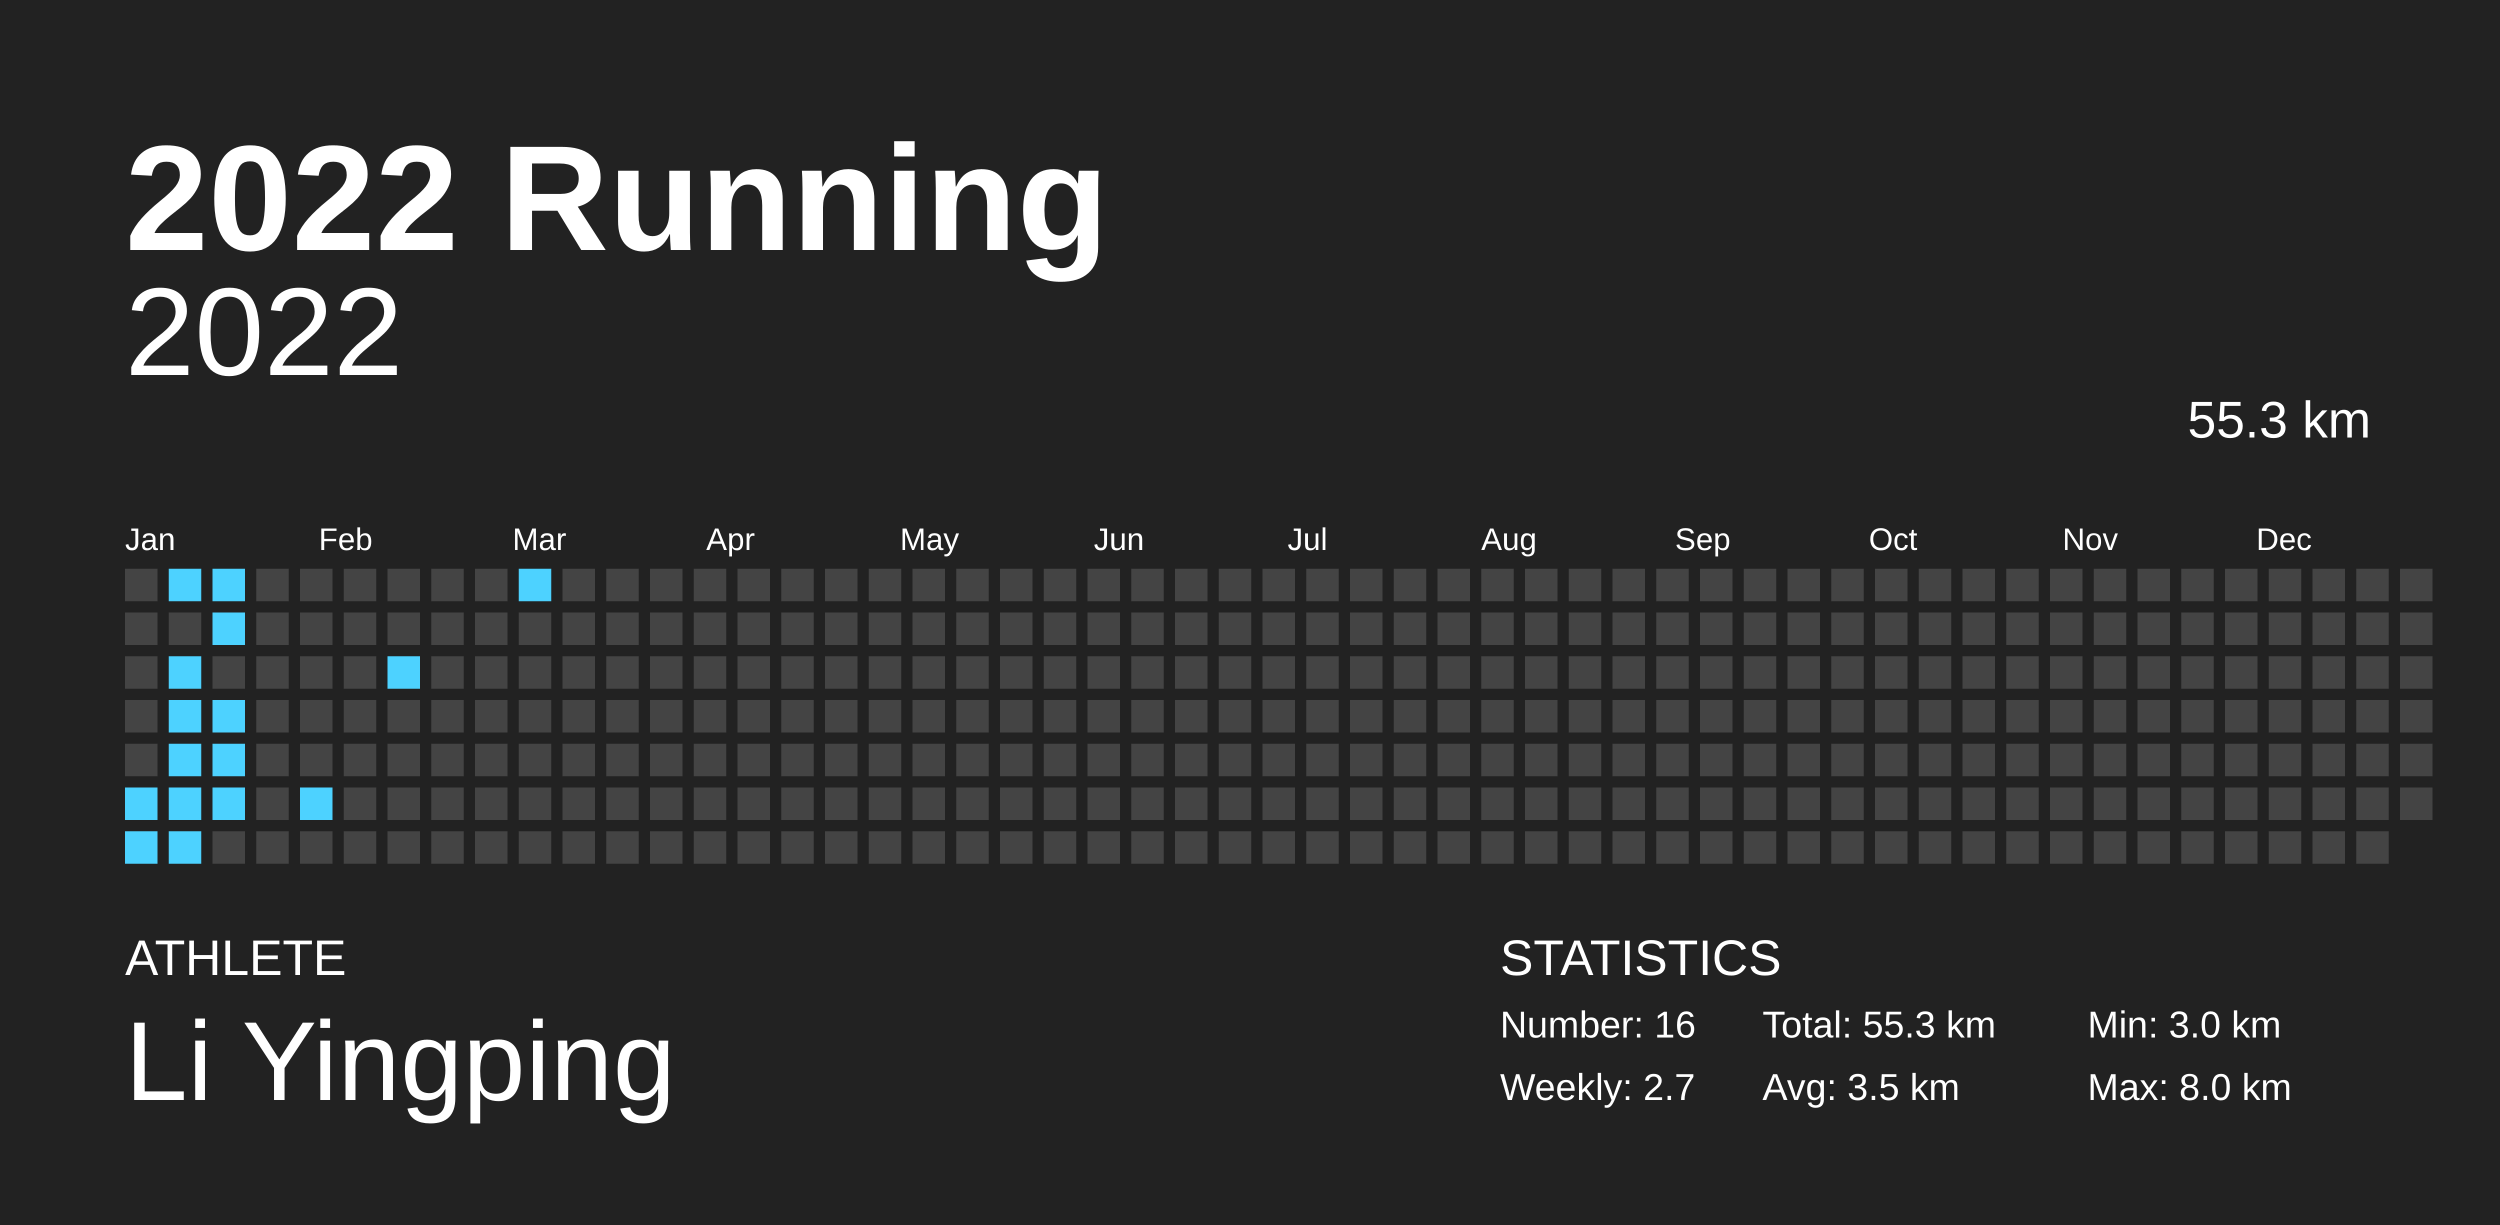
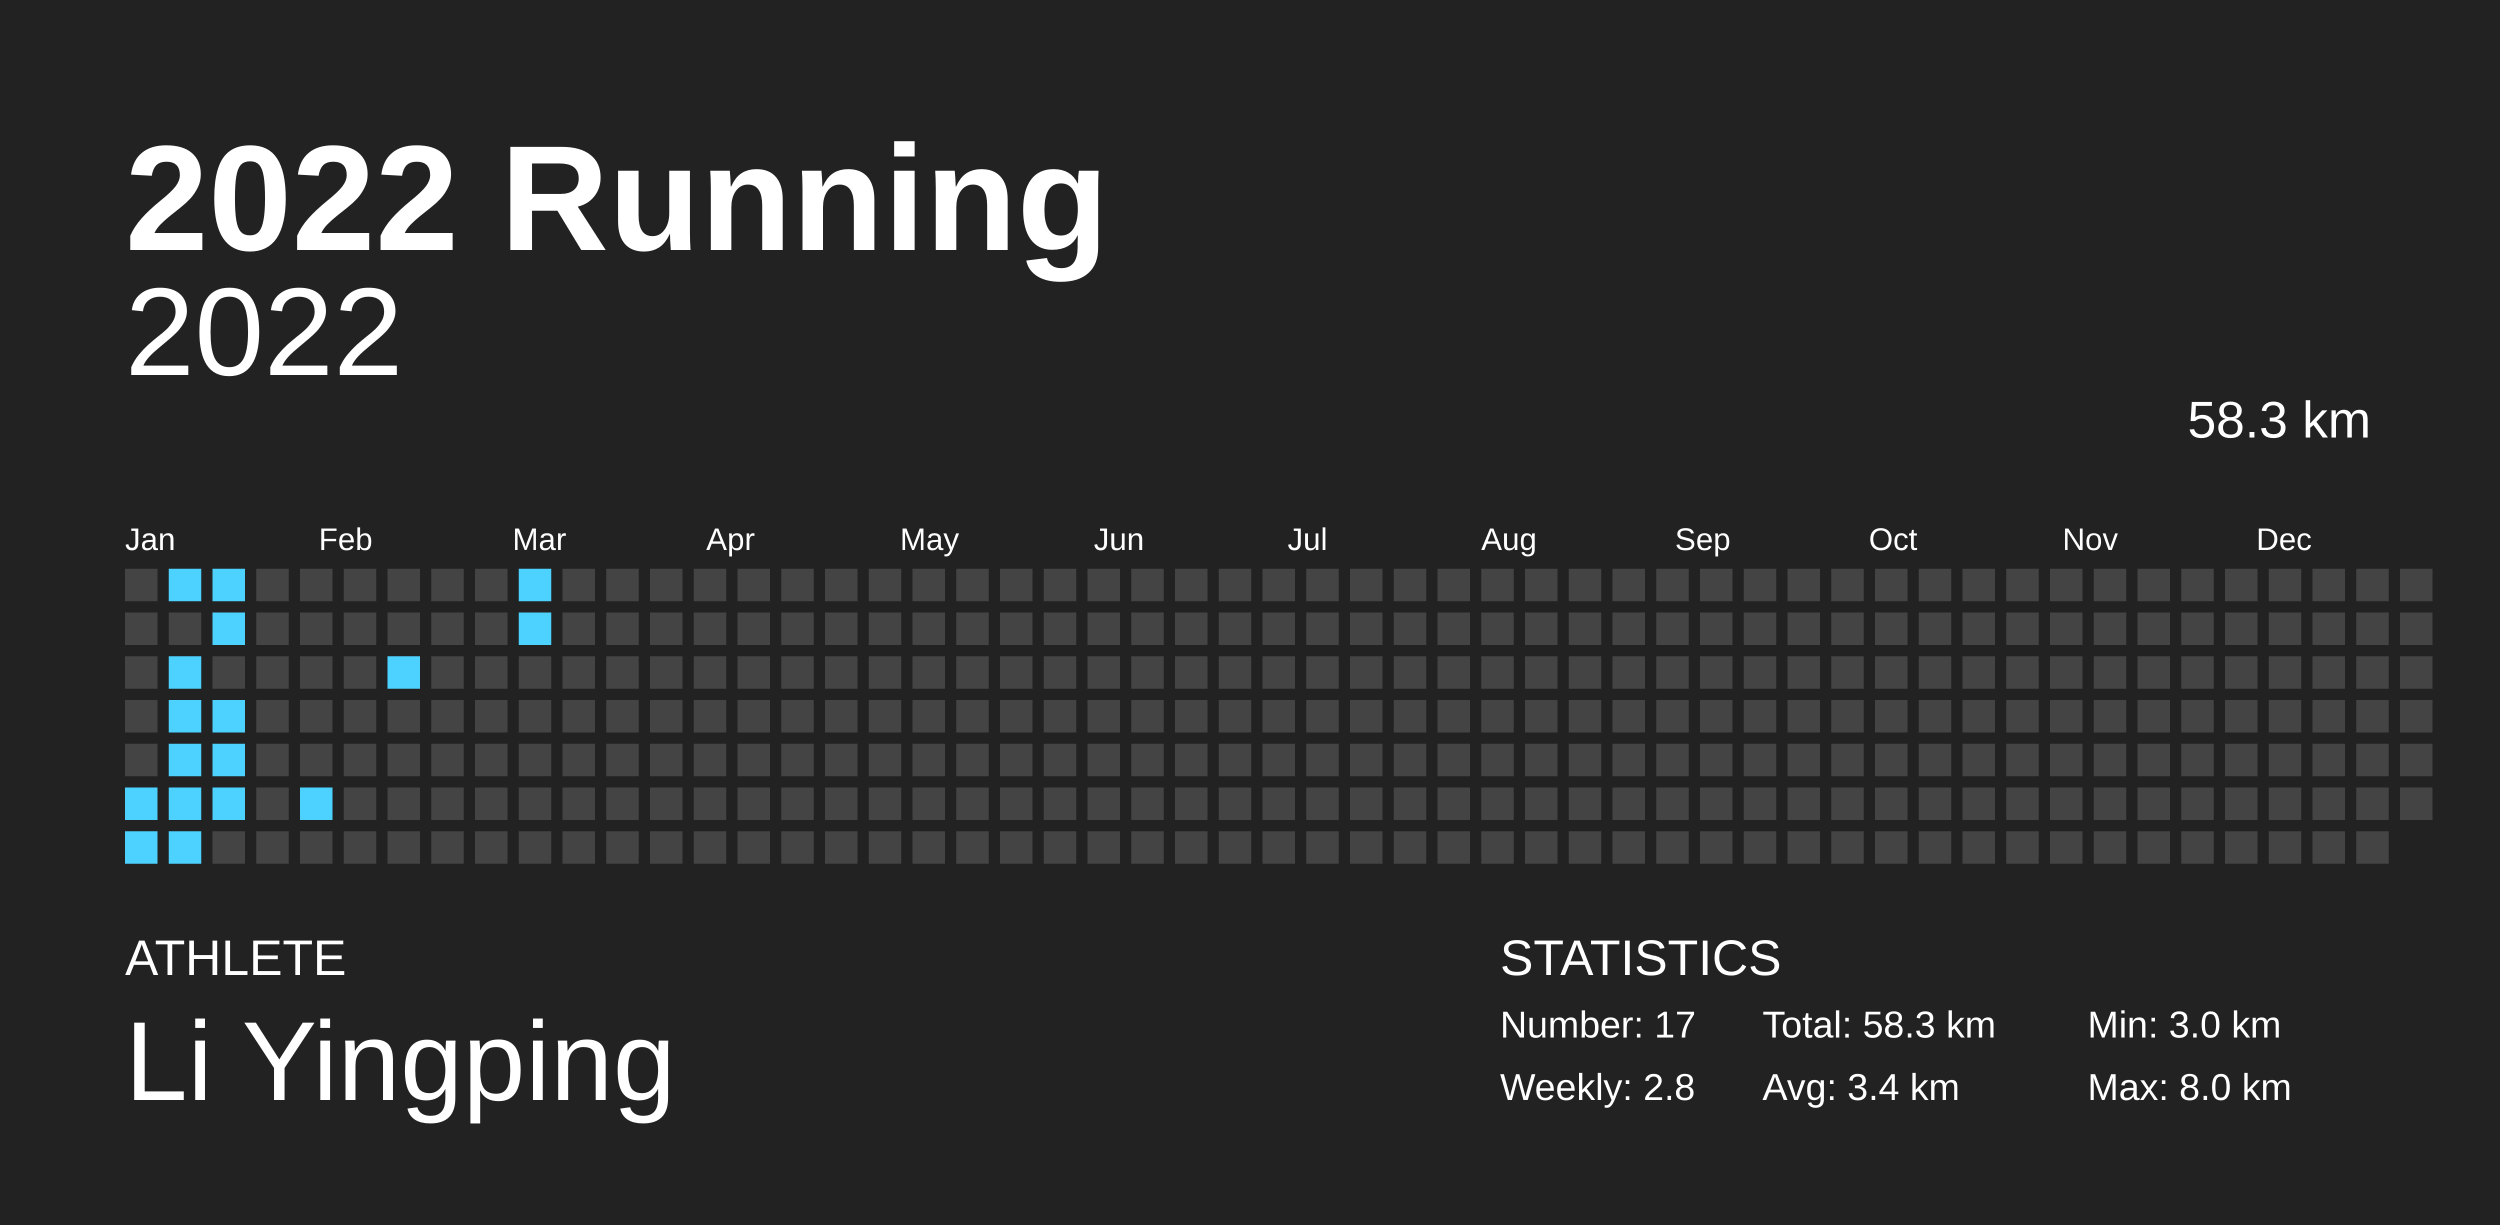
<svg xmlns="http://www.w3.org/2000/svg" baseProfile="full" height="98mm" version="1.1" viewBox="0,0,200,98" width="200mm">
  <defs />
  <rect fill="#222222" height="98" width="200" x="0" y="0" />
  <text fill="#FFFFFF" style="font-size:12px; font-family:Arial; font-weight:bold;" x="10" y="20">2022 Running</text>
  <text fill="#FFFFFF" style="font-size:4px; font-family:Arial" x="10" y="78">ATHLETE</text>
  <text fill="#FFFFFF" style="font-size:9px; font-family:Arial" x="10" y="88">Li Yingping</text>
  <text fill="#FFFFFF" style="font-size:4px; font-family:Arial" x="120" y="78">STATISTICS</text>
-   <text fill="#FFFFFF" style="font-size:3px; font-family:Arial" x="120" y="83">Number: 16</text>
-   <text fill="#FFFFFF" style="font-size:3px; font-family:Arial" x="120" y="88">Weekly: 2.7</text>
-   <text fill="#FFFFFF" style="font-size:3px; font-family:Arial" x="141" y="83">Total: 55.3 km</text>
-   <text fill="#FFFFFF" style="font-size:3px; font-family:Arial" x="141" y="88">Avg: 3.5 km</text>
+   <text fill="#FFFFFF" style="font-size:3px; font-family:Arial" x="120" y="83">Number: 17</text>
+   <text fill="#FFFFFF" style="font-size:3px; font-family:Arial" x="120" y="88">Weekly: 2.8</text>
+   <text fill="#FFFFFF" style="font-size:3px; font-family:Arial" x="141" y="83">Total: 58.3 km</text>
+   <text fill="#FFFFFF" style="font-size:3px; font-family:Arial" x="141" y="88">Avg: 3.4 km</text>
  <text fill="#FFFFFF" style="font-size:3px; font-family:Arial" x="167" y="83">Min: 3.0 km</text>
  <text fill="#FFFFFF" style="font-size:3px; font-family:Arial" x="167" y="88">Max: 8.0 km</text>
  <text alignment-baseline="hanging" fill="#FFFFFF" style="font-size:10.0px; font-family:Arial;" x="10" y="30">2022</text>
-   <text alignment-baseline="hanging" fill="#FFFFFF" style="font-size:4.125px; font-family:Arial;" x="175" y="35">55.3 km</text>
+   <text alignment-baseline="hanging" fill="#FFFFFF" style="font-size:4.125px; font-family:Arial;" x="175" y="35">58.3 km</text>
  <text fill="#FFFFFF" style="font-size:2.5px; font-family:Arial" x="10.0" y="44">Jan</text>
  <text fill="#FFFFFF" style="font-size:2.5px; font-family:Arial" x="25.5" y="44">Feb</text>
  <text fill="#FFFFFF" style="font-size:2.5px; font-family:Arial" x="41.0" y="44">Mar</text>
  <text fill="#FFFFFF" style="font-size:2.5px; font-family:Arial" x="56.5" y="44">Apr</text>
  <text fill="#FFFFFF" style="font-size:2.5px; font-family:Arial" x="72.0" y="44">May</text>
  <text fill="#FFFFFF" style="font-size:2.5px; font-family:Arial" x="87.5" y="44">Jun</text>
  <text fill="#FFFFFF" style="font-size:2.5px; font-family:Arial" x="103.0" y="44">Jul</text>
  <text fill="#FFFFFF" style="font-size:2.5px; font-family:Arial" x="118.5" y="44">Aug</text>
  <text fill="#FFFFFF" style="font-size:2.5px; font-family:Arial" x="134.0" y="44">Sep</text>
  <text fill="#FFFFFF" style="font-size:2.5px; font-family:Arial" x="149.5" y="44">Oct</text>
  <text fill="#FFFFFF" style="font-size:2.5px; font-family:Arial" x="165.0" y="44">Nov</text>
  <text fill="#FFFFFF" style="font-size:2.5px; font-family:Arial" x="180.5" y="44">Dec</text>
  <rect fill="#444444" height="2.6" width="2.6" x="10.0" y="45.5" />
  <rect fill="#444444" height="2.6" width="2.6" x="10.0" y="49.0" />
  <rect fill="#444444" height="2.6" width="2.6" x="10.0" y="52.5" />
  <rect fill="#444444" height="2.6" width="2.6" x="10.0" y="56.0" />
  <rect fill="#444444" height="2.6" width="2.6" x="10.0" y="59.5" />
  <rect fill="#4dd2ff" height="2.6" width="2.6" x="10.0" y="63.0" />
  <rect fill="#4dd2ff" height="2.6" width="2.6" x="10.0" y="66.5" />
  <rect fill="#4dd2ff" height="2.6" width="2.6" x="13.5" y="45.5" />
  <rect fill="#444444" height="2.6" width="2.6" x="13.5" y="49.0" />
  <rect fill="#4dd2ff" height="2.6" width="2.6" x="13.5" y="52.5" />
  <rect fill="#4dd2ff" height="2.6" width="2.6" x="13.5" y="56.0" />
  <rect fill="#4dd2ff" height="2.6" width="2.6" x="13.5" y="59.5" />
  <rect fill="#4dd2ff" height="2.6" width="2.6" x="13.5" y="63.0" />
  <rect fill="#4dd2ff" height="2.6" width="2.6" x="13.5" y="66.5" />
  <rect fill="#4dd2ff" height="2.6" width="2.6" x="17.0" y="45.5" />
  <rect fill="#4dd2ff" height="2.6" width="2.6" x="17.0" y="49.0" />
  <rect fill="#444444" height="2.6" width="2.6" x="17.0" y="52.5" />
  <rect fill="#4dd2ff" height="2.6" width="2.6" x="17.0" y="56.0" />
  <rect fill="#4dd2ff" height="2.6" width="2.6" x="17.0" y="59.5" />
  <rect fill="#4dd2ff" height="2.6" width="2.6" x="17.0" y="63.0" />
  <rect fill="#444444" height="2.6" width="2.6" x="17.0" y="66.5" />
  <rect fill="#444444" height="2.6" width="2.6" x="20.5" y="45.5" />
  <rect fill="#444444" height="2.6" width="2.6" x="20.5" y="49.0" />
  <rect fill="#444444" height="2.6" width="2.6" x="20.5" y="52.5" />
  <rect fill="#444444" height="2.6" width="2.6" x="20.5" y="56.0" />
  <rect fill="#444444" height="2.6" width="2.6" x="20.5" y="59.5" />
  <rect fill="#444444" height="2.6" width="2.6" x="20.5" y="63.0" />
  <rect fill="#444444" height="2.6" width="2.6" x="20.5" y="66.5" />
  <rect fill="#444444" height="2.6" width="2.6" x="24.0" y="45.5" />
  <rect fill="#444444" height="2.6" width="2.6" x="24.0" y="49.0" />
  <rect fill="#444444" height="2.6" width="2.6" x="24.0" y="52.5" />
  <rect fill="#444444" height="2.6" width="2.6" x="24.0" y="56.0" />
  <rect fill="#444444" height="2.6" width="2.6" x="24.0" y="59.5" />
  <rect fill="#4dd2ff" height="2.6" width="2.6" x="24.0" y="63.0" />
  <rect fill="#444444" height="2.6" width="2.6" x="24.0" y="66.5" />
  <rect fill="#444444" height="2.6" width="2.6" x="27.5" y="45.5" />
  <rect fill="#444444" height="2.6" width="2.6" x="27.5" y="49.0" />
  <rect fill="#444444" height="2.6" width="2.6" x="27.5" y="52.5" />
  <rect fill="#444444" height="2.6" width="2.6" x="27.5" y="56.0" />
  <rect fill="#444444" height="2.6" width="2.6" x="27.5" y="59.5" />
  <rect fill="#444444" height="2.6" width="2.6" x="27.5" y="63.0" />
  <rect fill="#444444" height="2.6" width="2.6" x="27.5" y="66.5" />
  <rect fill="#444444" height="2.6" width="2.6" x="31.0" y="45.5" />
  <rect fill="#444444" height="2.6" width="2.6" x="31.0" y="49.0" />
  <rect fill="#4dd2ff" height="2.6" width="2.6" x="31.0" y="52.5" />
  <rect fill="#444444" height="2.6" width="2.6" x="31.0" y="56.0" />
  <rect fill="#444444" height="2.6" width="2.6" x="31.0" y="59.5" />
  <rect fill="#444444" height="2.6" width="2.6" x="31.0" y="63.0" />
  <rect fill="#444444" height="2.6" width="2.6" x="31.0" y="66.5" />
  <rect fill="#444444" height="2.6" width="2.6" x="34.5" y="45.5" />
  <rect fill="#444444" height="2.6" width="2.6" x="34.5" y="49.0" />
  <rect fill="#444444" height="2.6" width="2.6" x="34.5" y="52.5" />
  <rect fill="#444444" height="2.6" width="2.6" x="34.5" y="56.0" />
  <rect fill="#444444" height="2.6" width="2.6" x="34.5" y="59.5" />
  <rect fill="#444444" height="2.6" width="2.6" x="34.5" y="63.0" />
  <rect fill="#444444" height="2.6" width="2.6" x="34.5" y="66.5" />
  <rect fill="#444444" height="2.6" width="2.6" x="38.0" y="45.5" />
  <rect fill="#444444" height="2.6" width="2.6" x="38.0" y="49.0" />
  <rect fill="#444444" height="2.6" width="2.6" x="38.0" y="52.5" />
  <rect fill="#444444" height="2.6" width="2.6" x="38.0" y="56.0" />
  <rect fill="#444444" height="2.6" width="2.6" x="38.0" y="59.5" />
  <rect fill="#444444" height="2.6" width="2.6" x="38.0" y="63.0" />
  <rect fill="#444444" height="2.6" width="2.6" x="38.0" y="66.5" />
  <rect fill="#4dd2ff" height="2.6" width="2.6" x="41.5" y="45.5" />
-   <rect fill="#444444" height="2.6" width="2.6" x="41.5" y="49.0" />
+   <rect fill="#4dd2ff" height="2.6" width="2.6" x="41.5" y="49.0" />
  <rect fill="#444444" height="2.6" width="2.6" x="41.5" y="52.5" />
  <rect fill="#444444" height="2.6" width="2.6" x="41.5" y="56.0" />
  <rect fill="#444444" height="2.6" width="2.6" x="41.5" y="59.5" />
  <rect fill="#444444" height="2.6" width="2.6" x="41.5" y="63.0" />
  <rect fill="#444444" height="2.6" width="2.6" x="41.5" y="66.5" />
  <rect fill="#444444" height="2.6" width="2.6" x="45.0" y="45.5" />
  <rect fill="#444444" height="2.6" width="2.6" x="45.0" y="49.0" />
  <rect fill="#444444" height="2.6" width="2.6" x="45.0" y="52.5" />
  <rect fill="#444444" height="2.6" width="2.6" x="45.0" y="56.0" />
  <rect fill="#444444" height="2.6" width="2.6" x="45.0" y="59.5" />
  <rect fill="#444444" height="2.6" width="2.6" x="45.0" y="63.0" />
  <rect fill="#444444" height="2.6" width="2.6" x="45.0" y="66.5" />
  <rect fill="#444444" height="2.6" width="2.6" x="48.5" y="45.5" />
  <rect fill="#444444" height="2.6" width="2.6" x="48.5" y="49.0" />
  <rect fill="#444444" height="2.6" width="2.6" x="48.5" y="52.5" />
  <rect fill="#444444" height="2.6" width="2.6" x="48.5" y="56.0" />
  <rect fill="#444444" height="2.6" width="2.6" x="48.5" y="59.5" />
  <rect fill="#444444" height="2.6" width="2.6" x="48.5" y="63.0" />
  <rect fill="#444444" height="2.6" width="2.6" x="48.5" y="66.5" />
  <rect fill="#444444" height="2.6" width="2.6" x="52.0" y="45.5" />
  <rect fill="#444444" height="2.6" width="2.6" x="52.0" y="49.0" />
  <rect fill="#444444" height="2.6" width="2.6" x="52.0" y="52.5" />
  <rect fill="#444444" height="2.6" width="2.6" x="52.0" y="56.0" />
  <rect fill="#444444" height="2.6" width="2.6" x="52.0" y="59.5" />
  <rect fill="#444444" height="2.6" width="2.6" x="52.0" y="63.0" />
  <rect fill="#444444" height="2.6" width="2.6" x="52.0" y="66.5" />
  <rect fill="#444444" height="2.6" width="2.6" x="55.5" y="45.5" />
  <rect fill="#444444" height="2.6" width="2.6" x="55.5" y="49.0" />
  <rect fill="#444444" height="2.6" width="2.6" x="55.5" y="52.5" />
  <rect fill="#444444" height="2.6" width="2.6" x="55.5" y="56.0" />
  <rect fill="#444444" height="2.6" width="2.6" x="55.5" y="59.5" />
  <rect fill="#444444" height="2.6" width="2.6" x="55.5" y="63.0" />
  <rect fill="#444444" height="2.6" width="2.6" x="55.5" y="66.5" />
  <rect fill="#444444" height="2.6" width="2.6" x="59.0" y="45.5" />
  <rect fill="#444444" height="2.6" width="2.6" x="59.0" y="49.0" />
  <rect fill="#444444" height="2.6" width="2.6" x="59.0" y="52.5" />
  <rect fill="#444444" height="2.6" width="2.6" x="59.0" y="56.0" />
  <rect fill="#444444" height="2.6" width="2.6" x="59.0" y="59.5" />
  <rect fill="#444444" height="2.6" width="2.6" x="59.0" y="63.0" />
  <rect fill="#444444" height="2.6" width="2.6" x="59.0" y="66.5" />
  <rect fill="#444444" height="2.6" width="2.6" x="62.5" y="45.5" />
  <rect fill="#444444" height="2.6" width="2.6" x="62.5" y="49.0" />
  <rect fill="#444444" height="2.6" width="2.6" x="62.5" y="52.5" />
  <rect fill="#444444" height="2.6" width="2.6" x="62.5" y="56.0" />
  <rect fill="#444444" height="2.6" width="2.6" x="62.5" y="59.5" />
  <rect fill="#444444" height="2.6" width="2.6" x="62.5" y="63.0" />
  <rect fill="#444444" height="2.6" width="2.6" x="62.5" y="66.5" />
  <rect fill="#444444" height="2.6" width="2.6" x="66.0" y="45.5" />
  <rect fill="#444444" height="2.6" width="2.6" x="66.0" y="49.0" />
  <rect fill="#444444" height="2.6" width="2.6" x="66.0" y="52.5" />
  <rect fill="#444444" height="2.6" width="2.6" x="66.0" y="56.0" />
  <rect fill="#444444" height="2.6" width="2.6" x="66.0" y="59.5" />
  <rect fill="#444444" height="2.6" width="2.6" x="66.0" y="63.0" />
  <rect fill="#444444" height="2.6" width="2.6" x="66.0" y="66.5" />
  <rect fill="#444444" height="2.6" width="2.6" x="69.5" y="45.5" />
  <rect fill="#444444" height="2.6" width="2.6" x="69.5" y="49.0" />
  <rect fill="#444444" height="2.6" width="2.6" x="69.5" y="52.5" />
  <rect fill="#444444" height="2.6" width="2.6" x="69.5" y="56.0" />
  <rect fill="#444444" height="2.6" width="2.6" x="69.5" y="59.5" />
  <rect fill="#444444" height="2.6" width="2.6" x="69.5" y="63.0" />
  <rect fill="#444444" height="2.6" width="2.6" x="69.5" y="66.5" />
  <rect fill="#444444" height="2.6" width="2.6" x="73.0" y="45.5" />
  <rect fill="#444444" height="2.6" width="2.6" x="73.0" y="49.0" />
  <rect fill="#444444" height="2.6" width="2.6" x="73.0" y="52.5" />
  <rect fill="#444444" height="2.6" width="2.6" x="73.0" y="56.0" />
  <rect fill="#444444" height="2.6" width="2.6" x="73.0" y="59.5" />
  <rect fill="#444444" height="2.6" width="2.6" x="73.0" y="63.0" />
  <rect fill="#444444" height="2.6" width="2.6" x="73.0" y="66.5" />
  <rect fill="#444444" height="2.6" width="2.6" x="76.5" y="45.5" />
  <rect fill="#444444" height="2.6" width="2.6" x="76.5" y="49.0" />
  <rect fill="#444444" height="2.6" width="2.6" x="76.5" y="52.5" />
  <rect fill="#444444" height="2.6" width="2.6" x="76.5" y="56.0" />
  <rect fill="#444444" height="2.6" width="2.6" x="76.5" y="59.5" />
  <rect fill="#444444" height="2.6" width="2.6" x="76.5" y="63.0" />
  <rect fill="#444444" height="2.6" width="2.6" x="76.5" y="66.5" />
  <rect fill="#444444" height="2.6" width="2.6" x="80.0" y="45.5" />
  <rect fill="#444444" height="2.6" width="2.6" x="80.0" y="49.0" />
  <rect fill="#444444" height="2.6" width="2.6" x="80.0" y="52.5" />
  <rect fill="#444444" height="2.6" width="2.6" x="80.0" y="56.0" />
  <rect fill="#444444" height="2.6" width="2.6" x="80.0" y="59.5" />
  <rect fill="#444444" height="2.6" width="2.6" x="80.0" y="63.0" />
  <rect fill="#444444" height="2.6" width="2.6" x="80.0" y="66.5" />
  <rect fill="#444444" height="2.6" width="2.6" x="83.5" y="45.5" />
  <rect fill="#444444" height="2.6" width="2.6" x="83.5" y="49.0" />
  <rect fill="#444444" height="2.6" width="2.6" x="83.5" y="52.5" />
  <rect fill="#444444" height="2.6" width="2.6" x="83.5" y="56.0" />
  <rect fill="#444444" height="2.6" width="2.6" x="83.5" y="59.5" />
  <rect fill="#444444" height="2.6" width="2.6" x="83.5" y="63.0" />
  <rect fill="#444444" height="2.6" width="2.6" x="83.5" y="66.5" />
  <rect fill="#444444" height="2.6" width="2.6" x="87.0" y="45.5" />
  <rect fill="#444444" height="2.6" width="2.6" x="87.0" y="49.0" />
  <rect fill="#444444" height="2.6" width="2.6" x="87.0" y="52.5" />
  <rect fill="#444444" height="2.6" width="2.6" x="87.0" y="56.0" />
  <rect fill="#444444" height="2.6" width="2.6" x="87.0" y="59.5" />
  <rect fill="#444444" height="2.6" width="2.6" x="87.0" y="63.0" />
  <rect fill="#444444" height="2.6" width="2.6" x="87.0" y="66.5" />
  <rect fill="#444444" height="2.6" width="2.6" x="90.5" y="45.5" />
  <rect fill="#444444" height="2.6" width="2.6" x="90.5" y="49.0" />
  <rect fill="#444444" height="2.6" width="2.6" x="90.5" y="52.5" />
  <rect fill="#444444" height="2.6" width="2.6" x="90.5" y="56.0" />
  <rect fill="#444444" height="2.6" width="2.6" x="90.5" y="59.5" />
  <rect fill="#444444" height="2.6" width="2.6" x="90.5" y="63.0" />
  <rect fill="#444444" height="2.6" width="2.6" x="90.5" y="66.5" />
  <rect fill="#444444" height="2.6" width="2.6" x="94.0" y="45.5" />
  <rect fill="#444444" height="2.6" width="2.6" x="94.0" y="49.0" />
  <rect fill="#444444" height="2.6" width="2.6" x="94.0" y="52.5" />
  <rect fill="#444444" height="2.6" width="2.6" x="94.0" y="56.0" />
  <rect fill="#444444" height="2.6" width="2.6" x="94.0" y="59.5" />
  <rect fill="#444444" height="2.6" width="2.6" x="94.0" y="63.0" />
  <rect fill="#444444" height="2.6" width="2.6" x="94.0" y="66.5" />
  <rect fill="#444444" height="2.6" width="2.6" x="97.5" y="45.5" />
  <rect fill="#444444" height="2.6" width="2.6" x="97.5" y="49.0" />
  <rect fill="#444444" height="2.6" width="2.6" x="97.5" y="52.5" />
  <rect fill="#444444" height="2.6" width="2.6" x="97.5" y="56.0" />
  <rect fill="#444444" height="2.6" width="2.6" x="97.5" y="59.5" />
  <rect fill="#444444" height="2.6" width="2.6" x="97.5" y="63.0" />
  <rect fill="#444444" height="2.6" width="2.6" x="97.5" y="66.5" />
  <rect fill="#444444" height="2.6" width="2.6" x="101.0" y="45.5" />
  <rect fill="#444444" height="2.6" width="2.6" x="101.0" y="49.0" />
  <rect fill="#444444" height="2.6" width="2.6" x="101.0" y="52.5" />
  <rect fill="#444444" height="2.6" width="2.6" x="101.0" y="56.0" />
  <rect fill="#444444" height="2.6" width="2.6" x="101.0" y="59.5" />
  <rect fill="#444444" height="2.6" width="2.6" x="101.0" y="63.0" />
  <rect fill="#444444" height="2.6" width="2.6" x="101.0" y="66.5" />
  <rect fill="#444444" height="2.6" width="2.6" x="104.5" y="45.5" />
  <rect fill="#444444" height="2.6" width="2.6" x="104.5" y="49.0" />
  <rect fill="#444444" height="2.6" width="2.6" x="104.5" y="52.5" />
  <rect fill="#444444" height="2.6" width="2.6" x="104.5" y="56.0" />
  <rect fill="#444444" height="2.6" width="2.6" x="104.5" y="59.5" />
  <rect fill="#444444" height="2.6" width="2.6" x="104.5" y="63.0" />
  <rect fill="#444444" height="2.6" width="2.6" x="104.5" y="66.5" />
  <rect fill="#444444" height="2.6" width="2.6" x="108.0" y="45.5" />
  <rect fill="#444444" height="2.6" width="2.6" x="108.0" y="49.0" />
  <rect fill="#444444" height="2.6" width="2.6" x="108.0" y="52.5" />
  <rect fill="#444444" height="2.6" width="2.6" x="108.0" y="56.0" />
  <rect fill="#444444" height="2.6" width="2.6" x="108.0" y="59.5" />
  <rect fill="#444444" height="2.6" width="2.6" x="108.0" y="63.0" />
  <rect fill="#444444" height="2.6" width="2.6" x="108.0" y="66.5" />
  <rect fill="#444444" height="2.6" width="2.6" x="111.5" y="45.5" />
  <rect fill="#444444" height="2.6" width="2.6" x="111.5" y="49.0" />
  <rect fill="#444444" height="2.6" width="2.6" x="111.5" y="52.5" />
  <rect fill="#444444" height="2.6" width="2.6" x="111.5" y="56.0" />
  <rect fill="#444444" height="2.6" width="2.6" x="111.5" y="59.5" />
  <rect fill="#444444" height="2.6" width="2.6" x="111.5" y="63.0" />
  <rect fill="#444444" height="2.6" width="2.6" x="111.5" y="66.5" />
  <rect fill="#444444" height="2.6" width="2.6" x="115.0" y="45.5" />
  <rect fill="#444444" height="2.6" width="2.6" x="115.0" y="49.0" />
  <rect fill="#444444" height="2.6" width="2.6" x="115.0" y="52.5" />
  <rect fill="#444444" height="2.6" width="2.6" x="115.0" y="56.0" />
  <rect fill="#444444" height="2.6" width="2.6" x="115.0" y="59.5" />
  <rect fill="#444444" height="2.6" width="2.6" x="115.0" y="63.0" />
  <rect fill="#444444" height="2.6" width="2.6" x="115.0" y="66.5" />
  <rect fill="#444444" height="2.6" width="2.6" x="118.5" y="45.5" />
  <rect fill="#444444" height="2.6" width="2.6" x="118.5" y="49.0" />
  <rect fill="#444444" height="2.6" width="2.6" x="118.5" y="52.5" />
  <rect fill="#444444" height="2.6" width="2.6" x="118.5" y="56.0" />
  <rect fill="#444444" height="2.6" width="2.6" x="118.5" y="59.5" />
  <rect fill="#444444" height="2.6" width="2.6" x="118.5" y="63.0" />
  <rect fill="#444444" height="2.6" width="2.6" x="118.5" y="66.5" />
  <rect fill="#444444" height="2.6" width="2.6" x="122.0" y="45.5" />
  <rect fill="#444444" height="2.6" width="2.6" x="122.0" y="49.0" />
  <rect fill="#444444" height="2.6" width="2.6" x="122.0" y="52.5" />
  <rect fill="#444444" height="2.6" width="2.6" x="122.0" y="56.0" />
  <rect fill="#444444" height="2.6" width="2.6" x="122.0" y="59.5" />
  <rect fill="#444444" height="2.6" width="2.6" x="122.0" y="63.0" />
  <rect fill="#444444" height="2.6" width="2.6" x="122.0" y="66.5" />
  <rect fill="#444444" height="2.6" width="2.6" x="125.5" y="45.5" />
  <rect fill="#444444" height="2.6" width="2.6" x="125.5" y="49.0" />
  <rect fill="#444444" height="2.6" width="2.6" x="125.5" y="52.5" />
  <rect fill="#444444" height="2.6" width="2.6" x="125.5" y="56.0" />
  <rect fill="#444444" height="2.6" width="2.6" x="125.5" y="59.5" />
  <rect fill="#444444" height="2.6" width="2.6" x="125.5" y="63.0" />
  <rect fill="#444444" height="2.6" width="2.6" x="125.5" y="66.5" />
  <rect fill="#444444" height="2.6" width="2.6" x="129.0" y="45.5" />
  <rect fill="#444444" height="2.6" width="2.6" x="129.0" y="49.0" />
  <rect fill="#444444" height="2.6" width="2.6" x="129.0" y="52.5" />
  <rect fill="#444444" height="2.6" width="2.6" x="129.0" y="56.0" />
  <rect fill="#444444" height="2.6" width="2.6" x="129.0" y="59.5" />
  <rect fill="#444444" height="2.6" width="2.6" x="129.0" y="63.0" />
  <rect fill="#444444" height="2.6" width="2.6" x="129.0" y="66.5" />
  <rect fill="#444444" height="2.6" width="2.6" x="132.5" y="45.5" />
  <rect fill="#444444" height="2.6" width="2.6" x="132.5" y="49.0" />
  <rect fill="#444444" height="2.6" width="2.6" x="132.5" y="52.5" />
  <rect fill="#444444" height="2.6" width="2.6" x="132.5" y="56.0" />
  <rect fill="#444444" height="2.6" width="2.6" x="132.5" y="59.5" />
  <rect fill="#444444" height="2.6" width="2.6" x="132.5" y="63.0" />
  <rect fill="#444444" height="2.6" width="2.6" x="132.5" y="66.5" />
  <rect fill="#444444" height="2.6" width="2.6" x="136.0" y="45.5" />
  <rect fill="#444444" height="2.6" width="2.6" x="136.0" y="49.0" />
  <rect fill="#444444" height="2.6" width="2.6" x="136.0" y="52.5" />
  <rect fill="#444444" height="2.6" width="2.6" x="136.0" y="56.0" />
  <rect fill="#444444" height="2.6" width="2.6" x="136.0" y="59.5" />
  <rect fill="#444444" height="2.6" width="2.6" x="136.0" y="63.0" />
  <rect fill="#444444" height="2.6" width="2.6" x="136.0" y="66.5" />
  <rect fill="#444444" height="2.6" width="2.6" x="139.5" y="45.5" />
  <rect fill="#444444" height="2.6" width="2.6" x="139.5" y="49.0" />
  <rect fill="#444444" height="2.6" width="2.6" x="139.5" y="52.5" />
  <rect fill="#444444" height="2.6" width="2.6" x="139.5" y="56.0" />
  <rect fill="#444444" height="2.6" width="2.6" x="139.5" y="59.5" />
  <rect fill="#444444" height="2.6" width="2.6" x="139.5" y="63.0" />
  <rect fill="#444444" height="2.6" width="2.6" x="139.5" y="66.5" />
  <rect fill="#444444" height="2.6" width="2.6" x="143.0" y="45.5" />
  <rect fill="#444444" height="2.6" width="2.6" x="143.0" y="49.0" />
  <rect fill="#444444" height="2.6" width="2.6" x="143.0" y="52.5" />
  <rect fill="#444444" height="2.6" width="2.6" x="143.0" y="56.0" />
  <rect fill="#444444" height="2.6" width="2.6" x="143.0" y="59.5" />
  <rect fill="#444444" height="2.6" width="2.6" x="143.0" y="63.0" />
  <rect fill="#444444" height="2.6" width="2.6" x="143.0" y="66.5" />
  <rect fill="#444444" height="2.6" width="2.6" x="146.5" y="45.5" />
  <rect fill="#444444" height="2.6" width="2.6" x="146.5" y="49.0" />
  <rect fill="#444444" height="2.6" width="2.6" x="146.5" y="52.5" />
  <rect fill="#444444" height="2.6" width="2.6" x="146.5" y="56.0" />
  <rect fill="#444444" height="2.6" width="2.6" x="146.5" y="59.5" />
  <rect fill="#444444" height="2.6" width="2.6" x="146.5" y="63.0" />
  <rect fill="#444444" height="2.6" width="2.6" x="146.5" y="66.5" />
  <rect fill="#444444" height="2.6" width="2.6" x="150.0" y="45.5" />
  <rect fill="#444444" height="2.6" width="2.6" x="150.0" y="49.0" />
  <rect fill="#444444" height="2.6" width="2.6" x="150.0" y="52.5" />
  <rect fill="#444444" height="2.6" width="2.6" x="150.0" y="56.0" />
  <rect fill="#444444" height="2.6" width="2.6" x="150.0" y="59.5" />
  <rect fill="#444444" height="2.6" width="2.6" x="150.0" y="63.0" />
  <rect fill="#444444" height="2.6" width="2.6" x="150.0" y="66.5" />
  <rect fill="#444444" height="2.6" width="2.6" x="153.5" y="45.5" />
  <rect fill="#444444" height="2.6" width="2.6" x="153.5" y="49.0" />
  <rect fill="#444444" height="2.6" width="2.6" x="153.5" y="52.5" />
  <rect fill="#444444" height="2.6" width="2.6" x="153.5" y="56.0" />
  <rect fill="#444444" height="2.6" width="2.6" x="153.5" y="59.5" />
  <rect fill="#444444" height="2.6" width="2.6" x="153.5" y="63.0" />
  <rect fill="#444444" height="2.6" width="2.6" x="153.5" y="66.5" />
  <rect fill="#444444" height="2.6" width="2.6" x="157.0" y="45.5" />
  <rect fill="#444444" height="2.6" width="2.6" x="157.0" y="49.0" />
  <rect fill="#444444" height="2.6" width="2.6" x="157.0" y="52.5" />
  <rect fill="#444444" height="2.6" width="2.6" x="157.0" y="56.0" />
  <rect fill="#444444" height="2.6" width="2.6" x="157.0" y="59.5" />
  <rect fill="#444444" height="2.6" width="2.6" x="157.0" y="63.0" />
  <rect fill="#444444" height="2.6" width="2.6" x="157.0" y="66.5" />
  <rect fill="#444444" height="2.6" width="2.6" x="160.5" y="45.5" />
  <rect fill="#444444" height="2.6" width="2.6" x="160.5" y="49.0" />
  <rect fill="#444444" height="2.6" width="2.6" x="160.5" y="52.5" />
  <rect fill="#444444" height="2.6" width="2.6" x="160.5" y="56.0" />
  <rect fill="#444444" height="2.6" width="2.6" x="160.5" y="59.5" />
  <rect fill="#444444" height="2.6" width="2.6" x="160.5" y="63.0" />
  <rect fill="#444444" height="2.6" width="2.6" x="160.5" y="66.5" />
  <rect fill="#444444" height="2.6" width="2.6" x="164.0" y="45.5" />
  <rect fill="#444444" height="2.6" width="2.6" x="164.0" y="49.0" />
  <rect fill="#444444" height="2.6" width="2.6" x="164.0" y="52.5" />
  <rect fill="#444444" height="2.6" width="2.6" x="164.0" y="56.0" />
  <rect fill="#444444" height="2.6" width="2.6" x="164.0" y="59.5" />
  <rect fill="#444444" height="2.6" width="2.6" x="164.0" y="63.0" />
  <rect fill="#444444" height="2.6" width="2.6" x="164.0" y="66.5" />
  <rect fill="#444444" height="2.6" width="2.6" x="167.5" y="45.5" />
  <rect fill="#444444" height="2.6" width="2.6" x="167.5" y="49.0" />
  <rect fill="#444444" height="2.6" width="2.6" x="167.5" y="52.5" />
  <rect fill="#444444" height="2.6" width="2.6" x="167.5" y="56.0" />
  <rect fill="#444444" height="2.6" width="2.6" x="167.5" y="59.5" />
  <rect fill="#444444" height="2.6" width="2.6" x="167.5" y="63.0" />
  <rect fill="#444444" height="2.6" width="2.6" x="167.5" y="66.5" />
  <rect fill="#444444" height="2.6" width="2.6" x="171.0" y="45.5" />
  <rect fill="#444444" height="2.6" width="2.6" x="171.0" y="49.0" />
  <rect fill="#444444" height="2.6" width="2.6" x="171.0" y="52.5" />
  <rect fill="#444444" height="2.6" width="2.6" x="171.0" y="56.0" />
  <rect fill="#444444" height="2.6" width="2.6" x="171.0" y="59.5" />
  <rect fill="#444444" height="2.6" width="2.6" x="171.0" y="63.0" />
  <rect fill="#444444" height="2.6" width="2.6" x="171.0" y="66.5" />
  <rect fill="#444444" height="2.6" width="2.6" x="174.5" y="45.5" />
  <rect fill="#444444" height="2.6" width="2.6" x="174.5" y="49.0" />
  <rect fill="#444444" height="2.6" width="2.6" x="174.5" y="52.5" />
  <rect fill="#444444" height="2.6" width="2.6" x="174.5" y="56.0" />
  <rect fill="#444444" height="2.6" width="2.6" x="174.5" y="59.5" />
  <rect fill="#444444" height="2.6" width="2.6" x="174.5" y="63.0" />
  <rect fill="#444444" height="2.6" width="2.6" x="174.5" y="66.5" />
  <rect fill="#444444" height="2.6" width="2.6" x="178.0" y="45.5" />
  <rect fill="#444444" height="2.6" width="2.6" x="178.0" y="49.0" />
  <rect fill="#444444" height="2.6" width="2.6" x="178.0" y="52.5" />
  <rect fill="#444444" height="2.6" width="2.6" x="178.0" y="56.0" />
  <rect fill="#444444" height="2.6" width="2.6" x="178.0" y="59.5" />
  <rect fill="#444444" height="2.6" width="2.6" x="178.0" y="63.0" />
  <rect fill="#444444" height="2.6" width="2.6" x="178.0" y="66.5" />
  <rect fill="#444444" height="2.6" width="2.6" x="181.5" y="45.5" />
  <rect fill="#444444" height="2.6" width="2.6" x="181.5" y="49.0" />
  <rect fill="#444444" height="2.6" width="2.6" x="181.5" y="52.5" />
  <rect fill="#444444" height="2.6" width="2.6" x="181.5" y="56.0" />
  <rect fill="#444444" height="2.6" width="2.6" x="181.5" y="59.5" />
  <rect fill="#444444" height="2.6" width="2.6" x="181.5" y="63.0" />
  <rect fill="#444444" height="2.6" width="2.6" x="181.5" y="66.5" />
  <rect fill="#444444" height="2.6" width="2.6" x="185.0" y="45.5" />
  <rect fill="#444444" height="2.6" width="2.6" x="185.0" y="49.0" />
  <rect fill="#444444" height="2.6" width="2.6" x="185.0" y="52.5" />
  <rect fill="#444444" height="2.6" width="2.6" x="185.0" y="56.0" />
  <rect fill="#444444" height="2.6" width="2.6" x="185.0" y="59.5" />
  <rect fill="#444444" height="2.6" width="2.6" x="185.0" y="63.0" />
  <rect fill="#444444" height="2.6" width="2.6" x="185.0" y="66.5" />
  <rect fill="#444444" height="2.6" width="2.6" x="188.5" y="45.5" />
  <rect fill="#444444" height="2.6" width="2.6" x="188.5" y="49.0" />
  <rect fill="#444444" height="2.6" width="2.6" x="188.5" y="52.5" />
  <rect fill="#444444" height="2.6" width="2.6" x="188.5" y="56.0" />
  <rect fill="#444444" height="2.6" width="2.6" x="188.5" y="59.5" />
  <rect fill="#444444" height="2.6" width="2.6" x="188.5" y="63.0" />
  <rect fill="#444444" height="2.6" width="2.6" x="188.5" y="66.5" />
  <rect fill="#444444" height="2.6" width="2.6" x="192.0" y="45.5" />
  <rect fill="#444444" height="2.6" width="2.6" x="192.0" y="49.0" />
  <rect fill="#444444" height="2.6" width="2.6" x="192.0" y="52.5" />
  <rect fill="#444444" height="2.6" width="2.6" x="192.0" y="56.0" />
  <rect fill="#444444" height="2.6" width="2.6" x="192.0" y="59.5" />
  <rect fill="#444444" height="2.6" width="2.6" x="192.0" y="63.0" />
</svg>
